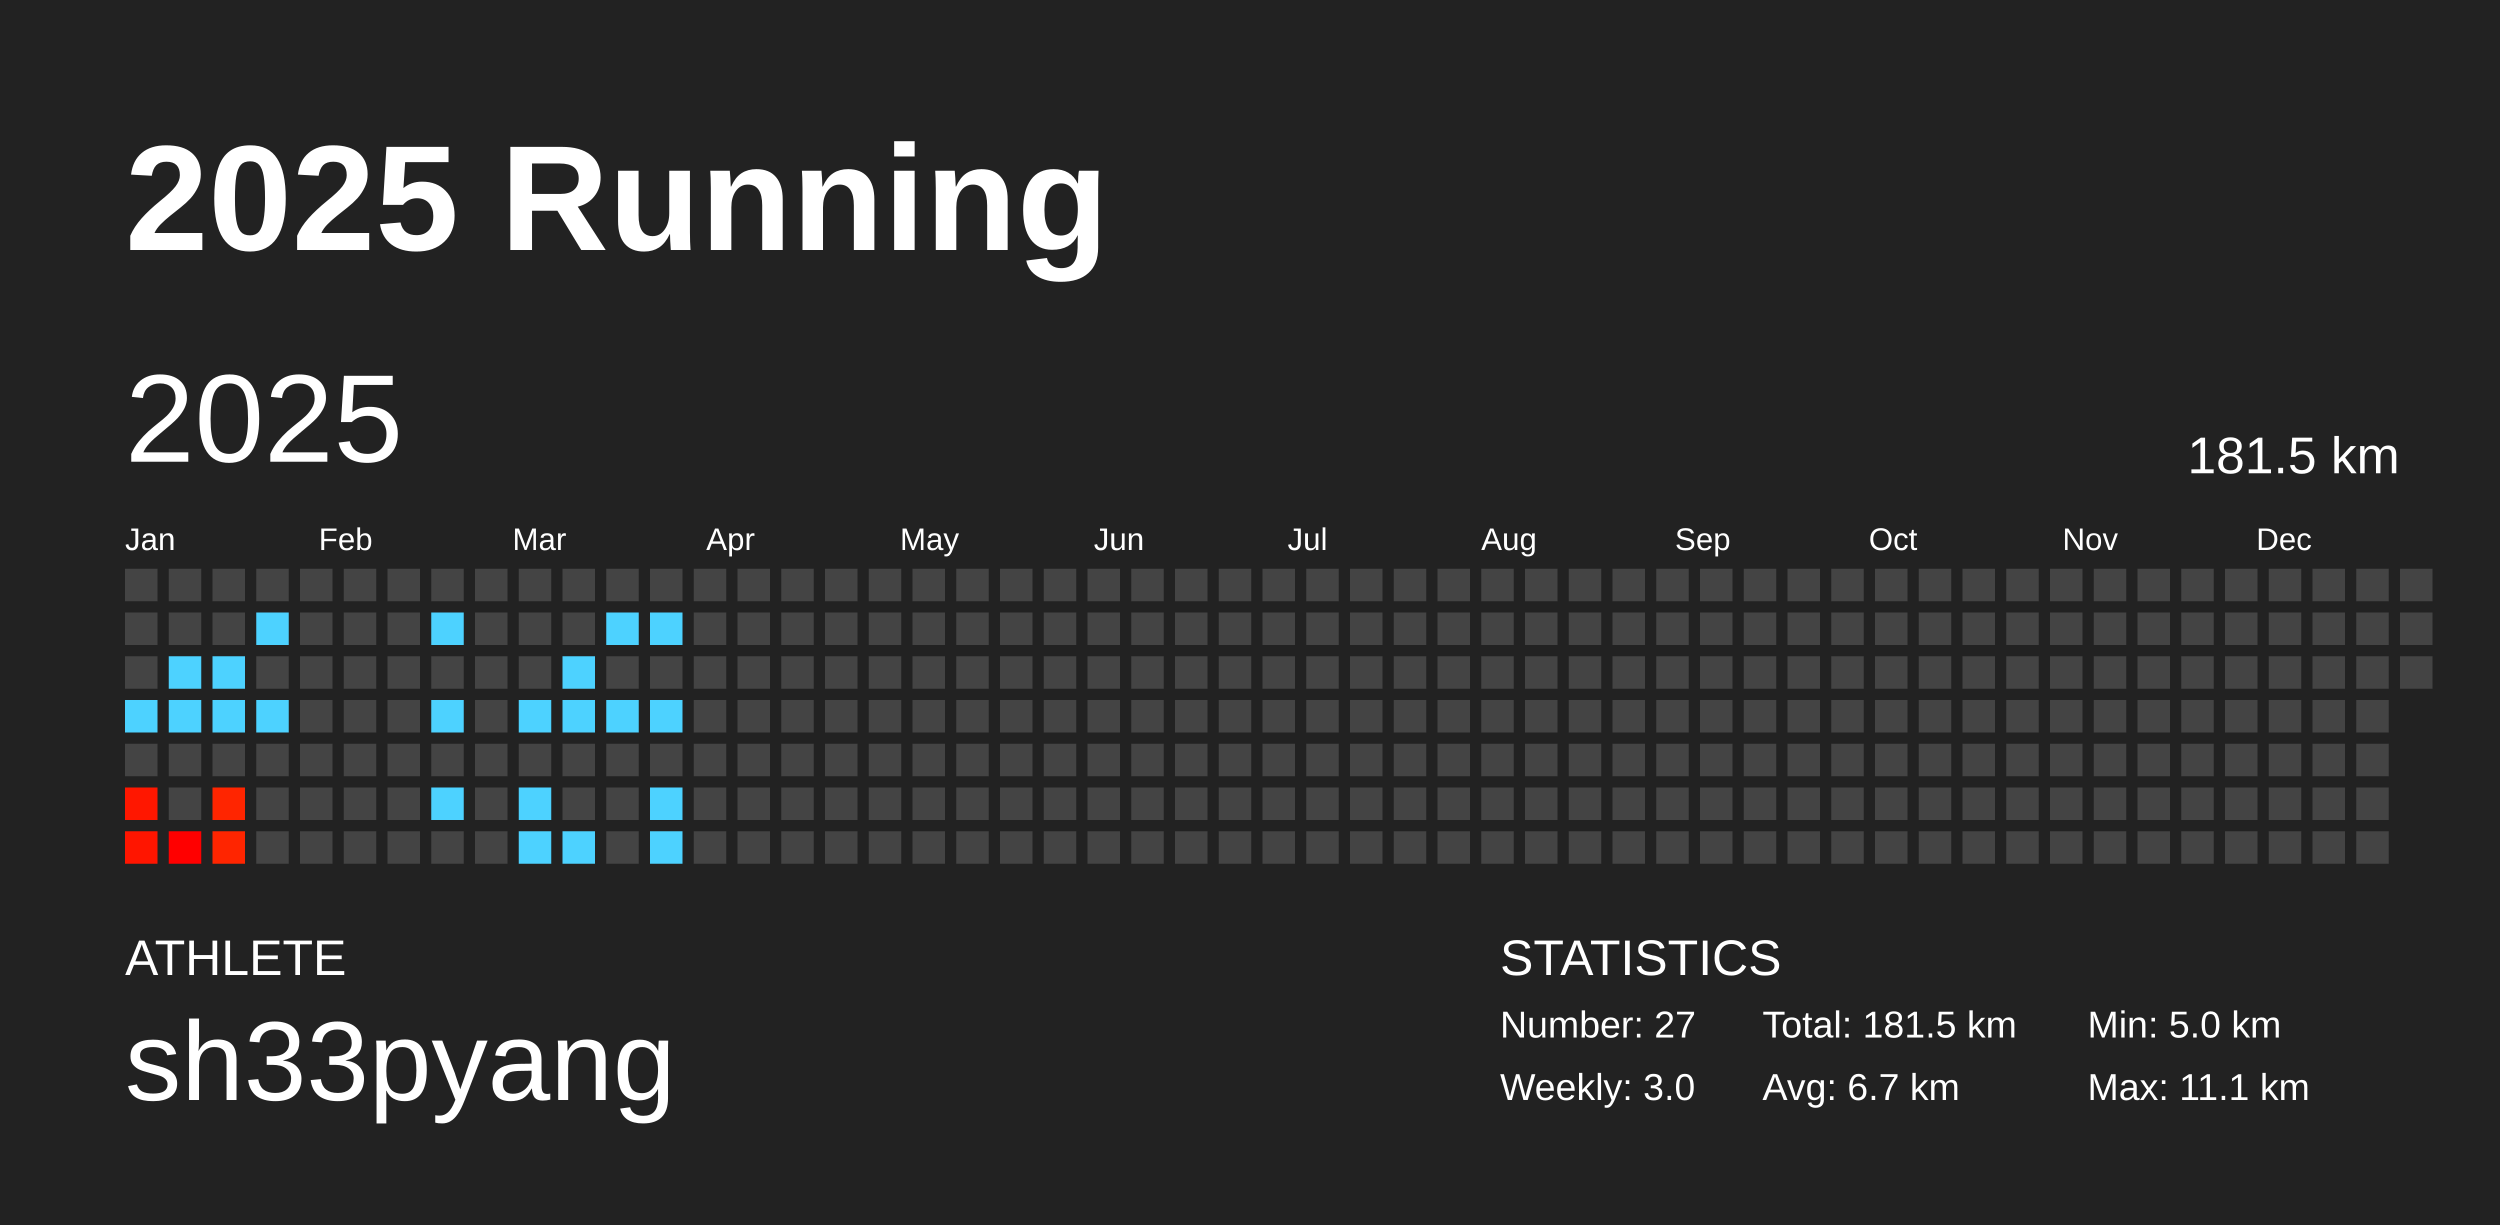
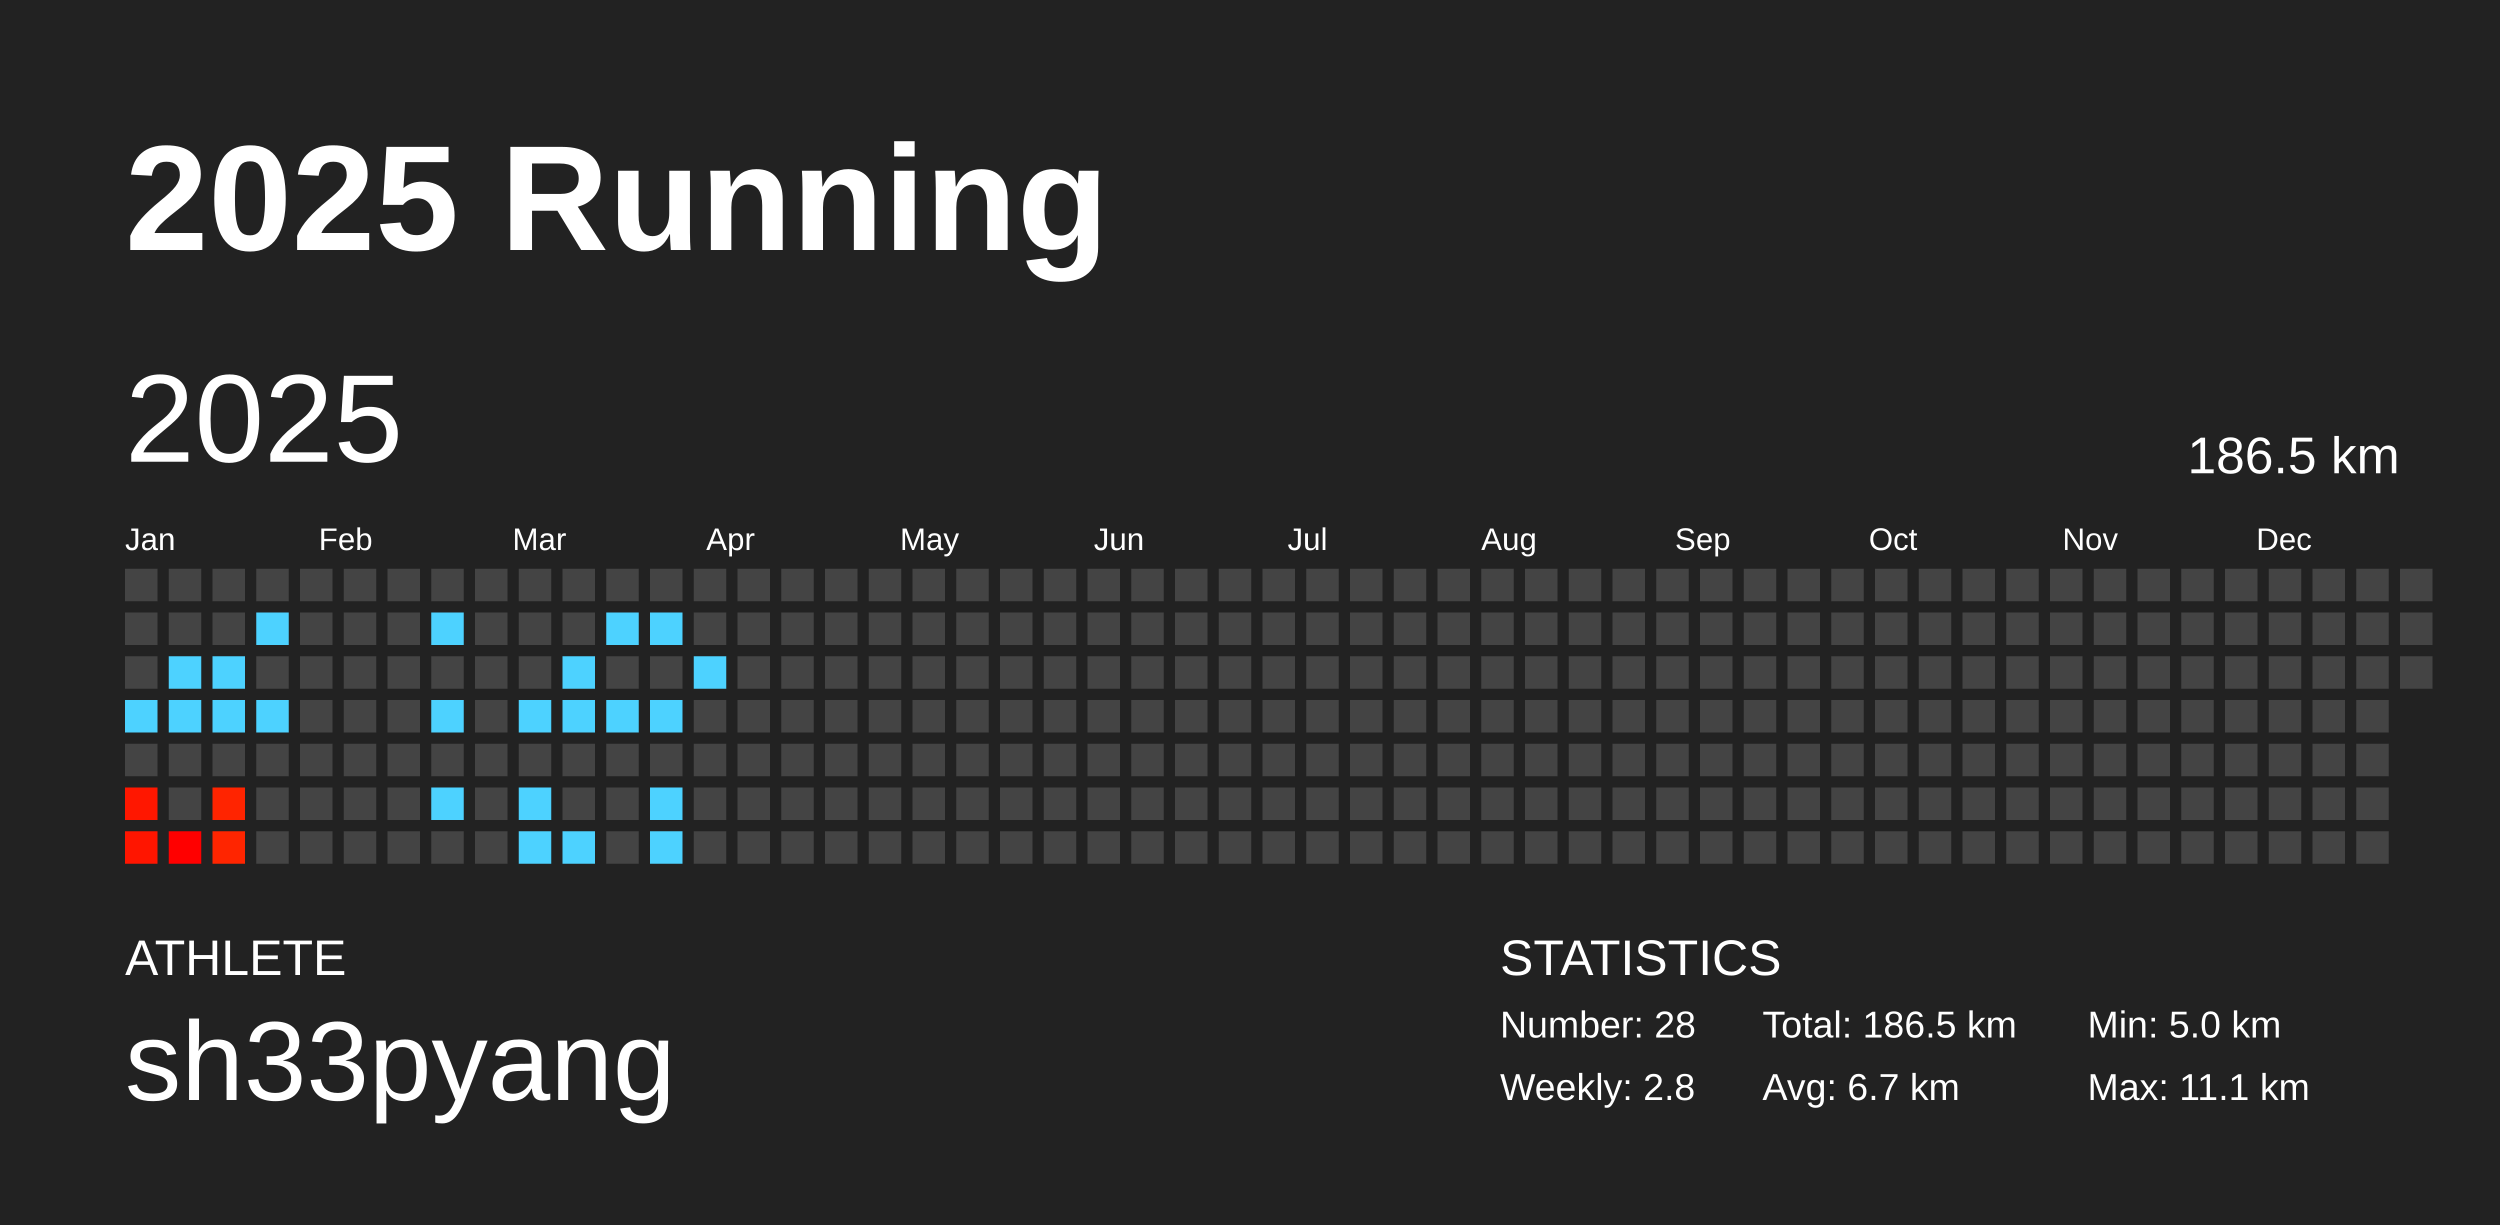
<svg xmlns="http://www.w3.org/2000/svg" baseProfile="full" height="98mm" version="1.1" viewBox="0,0,200,98" width="200mm">
  <defs />
  <rect fill="#222222" height="98" width="200" x="0" y="0" />
  <text fill="#FFFFFF" style="font-size:12px; font-family:Arial; font-weight:bold;" x="10" y="20">2025 Running</text>
  <text fill="#FFFFFF" style="font-size:4px; font-family:Arial" x="10" y="78">ATHLETE</text>
  <text fill="#FFFFFF" style="font-size:9px; font-family:Arial" x="10" y="88">sh33pyang</text>
  <text fill="#FFFFFF" style="font-size:4px; font-family:Arial" x="120" y="78">STATISTICS</text>
-   <text fill="#FFFFFF" style="font-size:3px; font-family:Arial" x="120" y="83">Number: 27</text>
-   <text fill="#FFFFFF" style="font-size:3px; font-family:Arial" x="120" y="88">Weekly: 3.0</text>
-   <text fill="#FFFFFF" style="font-size:3px; font-family:Arial" x="141" y="83">Total: 181.5 km</text>
+   <text fill="#FFFFFF" style="font-size:3px; font-family:Arial" x="120" y="83">Number: 28</text>
+   <text fill="#FFFFFF" style="font-size:3px; font-family:Arial" x="120" y="88">Weekly: 2.8</text>
+   <text fill="#FFFFFF" style="font-size:3px; font-family:Arial" x="141" y="83">Total: 186.5 km</text>
  <text fill="#FFFFFF" style="font-size:3px; font-family:Arial" x="141" y="88">Avg: 6.7 km</text>
  <text fill="#FFFFFF" style="font-size:3px; font-family:Arial" x="167" y="83">Min: 5.0 km</text>
  <text fill="#FFFFFF" style="font-size:3px; font-family:Arial" x="167" y="88">Max: 11.1 km</text>
  <text dominant-baseline="hanging" fill="#FFFFFF" style="font-size:10.0px; font-family:Arial;" x="10" y="30">2025</text>
-   <text dominant-baseline="hanging" fill="#FFFFFF" style="font-size:4.125px; font-family:Arial;" x="175" y="35">181.5 km</text>
+   <text dominant-baseline="hanging" fill="#FFFFFF" style="font-size:4.125px; font-family:Arial;" x="175" y="35">186.5 km</text>
  <text fill="#FFFFFF" style="font-size:2.5px; font-family:Arial" x="10.0" y="44">Jan</text>
  <text fill="#FFFFFF" style="font-size:2.5px; font-family:Arial" x="25.5" y="44">Feb</text>
  <text fill="#FFFFFF" style="font-size:2.5px; font-family:Arial" x="41.0" y="44">Mar</text>
  <text fill="#FFFFFF" style="font-size:2.5px; font-family:Arial" x="56.5" y="44">Apr</text>
  <text fill="#FFFFFF" style="font-size:2.5px; font-family:Arial" x="72.0" y="44">May</text>
  <text fill="#FFFFFF" style="font-size:2.5px; font-family:Arial" x="87.5" y="44">Jun</text>
  <text fill="#FFFFFF" style="font-size:2.5px; font-family:Arial" x="103.0" y="44">Jul</text>
  <text fill="#FFFFFF" style="font-size:2.5px; font-family:Arial" x="118.5" y="44">Aug</text>
  <text fill="#FFFFFF" style="font-size:2.5px; font-family:Arial" x="134.0" y="44">Sep</text>
  <text fill="#FFFFFF" style="font-size:2.5px; font-family:Arial" x="149.5" y="44">Oct</text>
  <text fill="#FFFFFF" style="font-size:2.5px; font-family:Arial" x="165.0" y="44">Nov</text>
  <text fill="#FFFFFF" style="font-size:2.5px; font-family:Arial" x="180.5" y="44">Dec</text>
  <rect fill="#444444" height="2.6" width="2.6" x="10.0" y="45.5" />
  <rect fill="#444444" height="2.6" width="2.6" x="10.0" y="49.0" />
  <rect fill="#444444" height="2.6" width="2.6" x="10.0" y="52.5" />
  <rect fill="#4dd2ff" height="2.6" width="2.6" x="10.0" y="56.0" />
  <rect fill="#444444" height="2.6" width="2.6" x="10.0" y="59.5" />
  <rect fill="#ff1700" height="2.6" width="2.6" x="10.0" y="63.0" />
  <rect fill="#ff1500" height="2.6" width="2.6" x="10.0" y="66.5" />
  <rect fill="#444444" height="2.6" width="2.6" x="13.5" y="45.5" />
  <rect fill="#444444" height="2.6" width="2.6" x="13.5" y="49.0" />
  <rect fill="#4dd2ff" height="2.6" width="2.6" x="13.5" y="52.5" />
  <rect fill="#4dd2ff" height="2.6" width="2.6" x="13.5" y="56.0" />
  <rect fill="#444444" height="2.6" width="2.6" x="13.5" y="59.5" />
  <rect fill="#444444" height="2.6" width="2.6" x="13.5" y="63.0" />
  <rect fill="#ff0000" height="2.6" width="2.6" x="13.5" y="66.5" />
  <rect fill="#444444" height="2.6" width="2.6" x="17.0" y="45.5" />
  <rect fill="#444444" height="2.6" width="2.6" x="17.0" y="49.0" />
  <rect fill="#4dd2ff" height="2.6" width="2.6" x="17.0" y="52.5" />
  <rect fill="#4dd2ff" height="2.6" width="2.6" x="17.0" y="56.0" />
  <rect fill="#444444" height="2.6" width="2.6" x="17.0" y="59.5" />
-   <rect fill="#ff2500" height="2.6" width="2.6" x="17.0" y="63.0" />
+   <rect fill="#ff2400" height="2.6" width="2.6" x="17.0" y="63.0" />
  <rect fill="#ff2500" height="2.6" width="2.6" x="17.0" y="66.5" />
  <rect fill="#444444" height="2.6" width="2.6" x="20.5" y="45.5" />
  <rect fill="#4dd2ff" height="2.6" width="2.6" x="20.5" y="49.0" />
  <rect fill="#444444" height="2.6" width="2.6" x="20.5" y="52.5" />
  <rect fill="#4dd2ff" height="2.6" width="2.6" x="20.5" y="56.0" />
  <rect fill="#444444" height="2.6" width="2.6" x="20.5" y="59.5" />
  <rect fill="#444444" height="2.6" width="2.6" x="20.5" y="63.0" />
  <rect fill="#444444" height="2.6" width="2.6" x="20.5" y="66.5" />
  <rect fill="#444444" height="2.6" width="2.6" x="24.0" y="45.5" />
  <rect fill="#444444" height="2.6" width="2.6" x="24.0" y="49.0" />
  <rect fill="#444444" height="2.6" width="2.6" x="24.0" y="52.5" />
  <rect fill="#444444" height="2.6" width="2.6" x="24.0" y="56.0" />
  <rect fill="#444444" height="2.6" width="2.6" x="24.0" y="59.5" />
  <rect fill="#444444" height="2.6" width="2.6" x="24.0" y="63.0" />
  <rect fill="#444444" height="2.6" width="2.6" x="24.0" y="66.5" />
  <rect fill="#444444" height="2.6" width="2.6" x="27.5" y="45.5" />
  <rect fill="#444444" height="2.6" width="2.6" x="27.5" y="49.0" />
  <rect fill="#444444" height="2.6" width="2.6" x="27.5" y="52.5" />
  <rect fill="#444444" height="2.6" width="2.6" x="27.5" y="56.0" />
  <rect fill="#444444" height="2.6" width="2.6" x="27.5" y="59.5" />
  <rect fill="#444444" height="2.6" width="2.6" x="27.5" y="63.0" />
  <rect fill="#444444" height="2.6" width="2.6" x="27.5" y="66.5" />
  <rect fill="#444444" height="2.6" width="2.6" x="31.0" y="45.5" />
  <rect fill="#444444" height="2.6" width="2.6" x="31.0" y="49.0" />
  <rect fill="#444444" height="2.6" width="2.6" x="31.0" y="52.5" />
  <rect fill="#444444" height="2.6" width="2.6" x="31.0" y="56.0" />
  <rect fill="#444444" height="2.6" width="2.6" x="31.0" y="59.5" />
  <rect fill="#444444" height="2.6" width="2.6" x="31.0" y="63.0" />
  <rect fill="#444444" height="2.6" width="2.6" x="31.0" y="66.5" />
  <rect fill="#444444" height="2.6" width="2.6" x="34.5" y="45.5" />
  <rect fill="#4dd2ff" height="2.6" width="2.6" x="34.5" y="49.0" />
  <rect fill="#444444" height="2.6" width="2.6" x="34.5" y="52.5" />
  <rect fill="#4dd2ff" height="2.6" width="2.6" x="34.5" y="56.0" />
  <rect fill="#444444" height="2.6" width="2.6" x="34.5" y="59.5" />
  <rect fill="#4dd2ff" height="2.6" width="2.6" x="34.5" y="63.0" />
  <rect fill="#444444" height="2.6" width="2.6" x="34.5" y="66.5" />
  <rect fill="#444444" height="2.6" width="2.6" x="38.0" y="45.5" />
  <rect fill="#444444" height="2.6" width="2.6" x="38.0" y="49.0" />
  <rect fill="#444444" height="2.6" width="2.6" x="38.0" y="52.5" />
  <rect fill="#444444" height="2.6" width="2.6" x="38.0" y="56.0" />
  <rect fill="#444444" height="2.6" width="2.6" x="38.0" y="59.5" />
  <rect fill="#444444" height="2.6" width="2.6" x="38.0" y="63.0" />
  <rect fill="#444444" height="2.6" width="2.6" x="38.0" y="66.5" />
  <rect fill="#444444" height="2.6" width="2.6" x="41.5" y="45.5" />
  <rect fill="#444444" height="2.6" width="2.6" x="41.5" y="49.0" />
  <rect fill="#444444" height="2.6" width="2.6" x="41.5" y="52.5" />
  <rect fill="#4dd2ff" height="2.6" width="2.6" x="41.5" y="56.0" />
  <rect fill="#444444" height="2.6" width="2.6" x="41.5" y="59.5" />
  <rect fill="#4dd2ff" height="2.6" width="2.6" x="41.5" y="63.0" />
  <rect fill="#4dd2ff" height="2.6" width="2.6" x="41.5" y="66.5" />
  <rect fill="#444444" height="2.6" width="2.6" x="45.0" y="45.5" />
  <rect fill="#444444" height="2.6" width="2.6" x="45.0" y="49.0" />
  <rect fill="#4dd2ff" height="2.6" width="2.6" x="45.0" y="52.5" />
  <rect fill="#4dd2ff" height="2.6" width="2.6" x="45.0" y="56.0" />
  <rect fill="#444444" height="2.6" width="2.6" x="45.0" y="59.5" />
  <rect fill="#444444" height="2.6" width="2.6" x="45.0" y="63.0" />
  <rect fill="#4dd2ff" height="2.6" width="2.6" x="45.0" y="66.5" />
  <rect fill="#444444" height="2.6" width="2.6" x="48.5" y="45.5" />
  <rect fill="#4dd2ff" height="2.6" width="2.6" x="48.5" y="49.0" />
  <rect fill="#444444" height="2.6" width="2.6" x="48.5" y="52.5" />
  <rect fill="#4dd2ff" height="2.6" width="2.6" x="48.5" y="56.0" />
  <rect fill="#444444" height="2.6" width="2.6" x="48.5" y="59.5" />
  <rect fill="#444444" height="2.6" width="2.6" x="48.5" y="63.0" />
  <rect fill="#444444" height="2.6" width="2.6" x="48.5" y="66.5" />
  <rect fill="#444444" height="2.6" width="2.6" x="52.0" y="45.5" />
  <rect fill="#4dd2ff" height="2.6" width="2.6" x="52.0" y="49.0" />
  <rect fill="#444444" height="2.6" width="2.6" x="52.0" y="52.5" />
  <rect fill="#4dd2ff" height="2.6" width="2.6" x="52.0" y="56.0" />
  <rect fill="#444444" height="2.6" width="2.6" x="52.0" y="59.5" />
  <rect fill="#4dd2ff" height="2.6" width="2.6" x="52.0" y="63.0" />
  <rect fill="#4dd2ff" height="2.6" width="2.6" x="52.0" y="66.5" />
  <rect fill="#444444" height="2.6" width="2.6" x="55.5" y="45.5" />
  <rect fill="#444444" height="2.6" width="2.6" x="55.5" y="49.0" />
-   <rect fill="#444444" height="2.6" width="2.6" x="55.5" y="52.5" />
+   <rect fill="#4dd2ff" height="2.6" width="2.6" x="55.5" y="52.5" />
  <rect fill="#444444" height="2.6" width="2.6" x="55.5" y="56.0" />
  <rect fill="#444444" height="2.6" width="2.6" x="55.5" y="59.5" />
  <rect fill="#444444" height="2.6" width="2.6" x="55.5" y="63.0" />
  <rect fill="#444444" height="2.6" width="2.6" x="55.5" y="66.5" />
  <rect fill="#444444" height="2.6" width="2.6" x="59.0" y="45.5" />
  <rect fill="#444444" height="2.6" width="2.6" x="59.0" y="49.0" />
  <rect fill="#444444" height="2.6" width="2.6" x="59.0" y="52.5" />
  <rect fill="#444444" height="2.6" width="2.6" x="59.0" y="56.0" />
  <rect fill="#444444" height="2.6" width="2.6" x="59.0" y="59.5" />
  <rect fill="#444444" height="2.6" width="2.6" x="59.0" y="63.0" />
  <rect fill="#444444" height="2.6" width="2.6" x="59.0" y="66.5" />
  <rect fill="#444444" height="2.6" width="2.6" x="62.5" y="45.5" />
  <rect fill="#444444" height="2.6" width="2.6" x="62.5" y="49.0" />
  <rect fill="#444444" height="2.6" width="2.6" x="62.5" y="52.5" />
  <rect fill="#444444" height="2.6" width="2.6" x="62.5" y="56.0" />
  <rect fill="#444444" height="2.6" width="2.6" x="62.5" y="59.5" />
  <rect fill="#444444" height="2.6" width="2.6" x="62.5" y="63.0" />
  <rect fill="#444444" height="2.6" width="2.6" x="62.5" y="66.5" />
  <rect fill="#444444" height="2.6" width="2.6" x="66.0" y="45.5" />
  <rect fill="#444444" height="2.6" width="2.6" x="66.0" y="49.0" />
  <rect fill="#444444" height="2.6" width="2.6" x="66.0" y="52.5" />
  <rect fill="#444444" height="2.6" width="2.6" x="66.0" y="56.0" />
  <rect fill="#444444" height="2.6" width="2.6" x="66.0" y="59.5" />
  <rect fill="#444444" height="2.6" width="2.6" x="66.0" y="63.0" />
  <rect fill="#444444" height="2.6" width="2.6" x="66.0" y="66.5" />
  <rect fill="#444444" height="2.6" width="2.6" x="69.5" y="45.5" />
  <rect fill="#444444" height="2.6" width="2.6" x="69.5" y="49.0" />
  <rect fill="#444444" height="2.6" width="2.6" x="69.5" y="52.5" />
  <rect fill="#444444" height="2.6" width="2.6" x="69.5" y="56.0" />
  <rect fill="#444444" height="2.6" width="2.6" x="69.5" y="59.5" />
  <rect fill="#444444" height="2.6" width="2.6" x="69.5" y="63.0" />
  <rect fill="#444444" height="2.6" width="2.6" x="69.5" y="66.5" />
  <rect fill="#444444" height="2.6" width="2.6" x="73.0" y="45.5" />
  <rect fill="#444444" height="2.6" width="2.6" x="73.0" y="49.0" />
  <rect fill="#444444" height="2.6" width="2.6" x="73.0" y="52.5" />
  <rect fill="#444444" height="2.6" width="2.6" x="73.0" y="56.0" />
  <rect fill="#444444" height="2.6" width="2.6" x="73.0" y="59.5" />
  <rect fill="#444444" height="2.6" width="2.6" x="73.0" y="63.0" />
  <rect fill="#444444" height="2.6" width="2.6" x="73.0" y="66.5" />
  <rect fill="#444444" height="2.6" width="2.6" x="76.5" y="45.5" />
  <rect fill="#444444" height="2.6" width="2.6" x="76.5" y="49.0" />
  <rect fill="#444444" height="2.6" width="2.6" x="76.5" y="52.5" />
  <rect fill="#444444" height="2.6" width="2.6" x="76.5" y="56.0" />
  <rect fill="#444444" height="2.6" width="2.6" x="76.5" y="59.5" />
  <rect fill="#444444" height="2.6" width="2.6" x="76.5" y="63.0" />
  <rect fill="#444444" height="2.6" width="2.6" x="76.5" y="66.5" />
  <rect fill="#444444" height="2.6" width="2.6" x="80.0" y="45.5" />
  <rect fill="#444444" height="2.6" width="2.6" x="80.0" y="49.0" />
  <rect fill="#444444" height="2.6" width="2.6" x="80.0" y="52.5" />
  <rect fill="#444444" height="2.6" width="2.6" x="80.0" y="56.0" />
  <rect fill="#444444" height="2.6" width="2.6" x="80.0" y="59.5" />
  <rect fill="#444444" height="2.6" width="2.6" x="80.0" y="63.0" />
  <rect fill="#444444" height="2.6" width="2.6" x="80.0" y="66.5" />
  <rect fill="#444444" height="2.6" width="2.6" x="83.5" y="45.5" />
  <rect fill="#444444" height="2.6" width="2.6" x="83.5" y="49.0" />
  <rect fill="#444444" height="2.6" width="2.6" x="83.5" y="52.5" />
  <rect fill="#444444" height="2.6" width="2.6" x="83.5" y="56.0" />
  <rect fill="#444444" height="2.6" width="2.6" x="83.5" y="59.5" />
  <rect fill="#444444" height="2.6" width="2.6" x="83.5" y="63.0" />
  <rect fill="#444444" height="2.6" width="2.6" x="83.5" y="66.5" />
  <rect fill="#444444" height="2.6" width="2.6" x="87.0" y="45.5" />
  <rect fill="#444444" height="2.6" width="2.6" x="87.0" y="49.0" />
  <rect fill="#444444" height="2.6" width="2.6" x="87.0" y="52.5" />
  <rect fill="#444444" height="2.6" width="2.6" x="87.0" y="56.0" />
  <rect fill="#444444" height="2.6" width="2.6" x="87.0" y="59.5" />
  <rect fill="#444444" height="2.6" width="2.6" x="87.0" y="63.0" />
  <rect fill="#444444" height="2.6" width="2.6" x="87.0" y="66.5" />
  <rect fill="#444444" height="2.6" width="2.6" x="90.5" y="45.5" />
  <rect fill="#444444" height="2.6" width="2.6" x="90.5" y="49.0" />
  <rect fill="#444444" height="2.6" width="2.6" x="90.5" y="52.5" />
  <rect fill="#444444" height="2.6" width="2.6" x="90.5" y="56.0" />
  <rect fill="#444444" height="2.6" width="2.6" x="90.5" y="59.5" />
  <rect fill="#444444" height="2.6" width="2.6" x="90.5" y="63.0" />
  <rect fill="#444444" height="2.6" width="2.6" x="90.5" y="66.5" />
  <rect fill="#444444" height="2.6" width="2.6" x="94.0" y="45.5" />
  <rect fill="#444444" height="2.6" width="2.6" x="94.0" y="49.0" />
  <rect fill="#444444" height="2.6" width="2.6" x="94.0" y="52.5" />
  <rect fill="#444444" height="2.6" width="2.6" x="94.0" y="56.0" />
  <rect fill="#444444" height="2.6" width="2.6" x="94.0" y="59.5" />
  <rect fill="#444444" height="2.6" width="2.6" x="94.0" y="63.0" />
  <rect fill="#444444" height="2.6" width="2.6" x="94.0" y="66.5" />
  <rect fill="#444444" height="2.6" width="2.6" x="97.5" y="45.5" />
  <rect fill="#444444" height="2.6" width="2.6" x="97.5" y="49.0" />
  <rect fill="#444444" height="2.6" width="2.6" x="97.5" y="52.5" />
  <rect fill="#444444" height="2.6" width="2.6" x="97.5" y="56.0" />
  <rect fill="#444444" height="2.6" width="2.6" x="97.5" y="59.5" />
  <rect fill="#444444" height="2.6" width="2.6" x="97.5" y="63.0" />
  <rect fill="#444444" height="2.6" width="2.6" x="97.5" y="66.5" />
  <rect fill="#444444" height="2.6" width="2.6" x="101.0" y="45.5" />
  <rect fill="#444444" height="2.6" width="2.6" x="101.0" y="49.0" />
  <rect fill="#444444" height="2.6" width="2.6" x="101.0" y="52.5" />
  <rect fill="#444444" height="2.6" width="2.6" x="101.0" y="56.0" />
  <rect fill="#444444" height="2.6" width="2.6" x="101.0" y="59.5" />
  <rect fill="#444444" height="2.6" width="2.6" x="101.0" y="63.0" />
  <rect fill="#444444" height="2.6" width="2.6" x="101.0" y="66.5" />
  <rect fill="#444444" height="2.6" width="2.6" x="104.5" y="45.5" />
  <rect fill="#444444" height="2.6" width="2.6" x="104.5" y="49.0" />
  <rect fill="#444444" height="2.6" width="2.6" x="104.5" y="52.5" />
  <rect fill="#444444" height="2.6" width="2.6" x="104.5" y="56.0" />
  <rect fill="#444444" height="2.6" width="2.6" x="104.5" y="59.5" />
  <rect fill="#444444" height="2.6" width="2.6" x="104.5" y="63.0" />
  <rect fill="#444444" height="2.6" width="2.6" x="104.5" y="66.5" />
  <rect fill="#444444" height="2.6" width="2.6" x="108.0" y="45.5" />
  <rect fill="#444444" height="2.6" width="2.6" x="108.0" y="49.0" />
  <rect fill="#444444" height="2.6" width="2.6" x="108.0" y="52.5" />
  <rect fill="#444444" height="2.6" width="2.6" x="108.0" y="56.0" />
  <rect fill="#444444" height="2.6" width="2.6" x="108.0" y="59.5" />
  <rect fill="#444444" height="2.6" width="2.6" x="108.0" y="63.0" />
  <rect fill="#444444" height="2.6" width="2.6" x="108.0" y="66.5" />
  <rect fill="#444444" height="2.6" width="2.6" x="111.5" y="45.5" />
  <rect fill="#444444" height="2.6" width="2.6" x="111.5" y="49.0" />
  <rect fill="#444444" height="2.6" width="2.6" x="111.5" y="52.5" />
  <rect fill="#444444" height="2.6" width="2.6" x="111.5" y="56.0" />
  <rect fill="#444444" height="2.6" width="2.6" x="111.5" y="59.5" />
  <rect fill="#444444" height="2.6" width="2.6" x="111.5" y="63.0" />
  <rect fill="#444444" height="2.6" width="2.6" x="111.5" y="66.5" />
  <rect fill="#444444" height="2.6" width="2.6" x="115.0" y="45.5" />
  <rect fill="#444444" height="2.6" width="2.6" x="115.0" y="49.0" />
  <rect fill="#444444" height="2.6" width="2.6" x="115.0" y="52.5" />
  <rect fill="#444444" height="2.6" width="2.6" x="115.0" y="56.0" />
  <rect fill="#444444" height="2.6" width="2.6" x="115.0" y="59.5" />
  <rect fill="#444444" height="2.6" width="2.6" x="115.0" y="63.0" />
  <rect fill="#444444" height="2.6" width="2.6" x="115.0" y="66.5" />
  <rect fill="#444444" height="2.6" width="2.6" x="118.5" y="45.5" />
  <rect fill="#444444" height="2.6" width="2.6" x="118.5" y="49.0" />
  <rect fill="#444444" height="2.6" width="2.6" x="118.5" y="52.5" />
  <rect fill="#444444" height="2.6" width="2.6" x="118.5" y="56.0" />
  <rect fill="#444444" height="2.6" width="2.6" x="118.5" y="59.5" />
  <rect fill="#444444" height="2.6" width="2.6" x="118.5" y="63.0" />
  <rect fill="#444444" height="2.6" width="2.6" x="118.5" y="66.5" />
  <rect fill="#444444" height="2.6" width="2.6" x="122.0" y="45.5" />
  <rect fill="#444444" height="2.6" width="2.6" x="122.0" y="49.0" />
  <rect fill="#444444" height="2.6" width="2.6" x="122.0" y="52.5" />
  <rect fill="#444444" height="2.6" width="2.6" x="122.0" y="56.0" />
  <rect fill="#444444" height="2.6" width="2.6" x="122.0" y="59.5" />
  <rect fill="#444444" height="2.6" width="2.6" x="122.0" y="63.0" />
  <rect fill="#444444" height="2.6" width="2.6" x="122.0" y="66.5" />
  <rect fill="#444444" height="2.6" width="2.6" x="125.5" y="45.5" />
  <rect fill="#444444" height="2.6" width="2.6" x="125.5" y="49.0" />
  <rect fill="#444444" height="2.6" width="2.6" x="125.5" y="52.5" />
  <rect fill="#444444" height="2.6" width="2.6" x="125.5" y="56.0" />
  <rect fill="#444444" height="2.6" width="2.6" x="125.5" y="59.5" />
  <rect fill="#444444" height="2.6" width="2.6" x="125.5" y="63.0" />
  <rect fill="#444444" height="2.6" width="2.6" x="125.5" y="66.5" />
  <rect fill="#444444" height="2.6" width="2.6" x="129.0" y="45.5" />
  <rect fill="#444444" height="2.6" width="2.6" x="129.0" y="49.0" />
  <rect fill="#444444" height="2.6" width="2.6" x="129.0" y="52.5" />
  <rect fill="#444444" height="2.6" width="2.6" x="129.0" y="56.0" />
  <rect fill="#444444" height="2.6" width="2.6" x="129.0" y="59.5" />
  <rect fill="#444444" height="2.6" width="2.6" x="129.0" y="63.0" />
  <rect fill="#444444" height="2.6" width="2.6" x="129.0" y="66.5" />
  <rect fill="#444444" height="2.6" width="2.6" x="132.5" y="45.5" />
  <rect fill="#444444" height="2.6" width="2.6" x="132.5" y="49.0" />
  <rect fill="#444444" height="2.6" width="2.6" x="132.5" y="52.5" />
  <rect fill="#444444" height="2.6" width="2.6" x="132.5" y="56.0" />
  <rect fill="#444444" height="2.6" width="2.6" x="132.5" y="59.5" />
  <rect fill="#444444" height="2.6" width="2.6" x="132.5" y="63.0" />
  <rect fill="#444444" height="2.6" width="2.6" x="132.5" y="66.5" />
  <rect fill="#444444" height="2.6" width="2.6" x="136.0" y="45.5" />
  <rect fill="#444444" height="2.6" width="2.6" x="136.0" y="49.0" />
  <rect fill="#444444" height="2.6" width="2.6" x="136.0" y="52.5" />
  <rect fill="#444444" height="2.6" width="2.6" x="136.0" y="56.0" />
  <rect fill="#444444" height="2.6" width="2.6" x="136.0" y="59.5" />
  <rect fill="#444444" height="2.6" width="2.6" x="136.0" y="63.0" />
  <rect fill="#444444" height="2.6" width="2.6" x="136.0" y="66.5" />
  <rect fill="#444444" height="2.6" width="2.6" x="139.5" y="45.5" />
  <rect fill="#444444" height="2.6" width="2.6" x="139.5" y="49.0" />
  <rect fill="#444444" height="2.6" width="2.6" x="139.5" y="52.5" />
  <rect fill="#444444" height="2.6" width="2.6" x="139.5" y="56.0" />
  <rect fill="#444444" height="2.6" width="2.6" x="139.5" y="59.5" />
  <rect fill="#444444" height="2.6" width="2.6" x="139.5" y="63.0" />
  <rect fill="#444444" height="2.6" width="2.6" x="139.5" y="66.5" />
  <rect fill="#444444" height="2.6" width="2.6" x="143.0" y="45.5" />
  <rect fill="#444444" height="2.6" width="2.6" x="143.0" y="49.0" />
  <rect fill="#444444" height="2.6" width="2.6" x="143.0" y="52.5" />
  <rect fill="#444444" height="2.6" width="2.6" x="143.0" y="56.0" />
  <rect fill="#444444" height="2.6" width="2.6" x="143.0" y="59.5" />
  <rect fill="#444444" height="2.6" width="2.6" x="143.0" y="63.0" />
  <rect fill="#444444" height="2.6" width="2.6" x="143.0" y="66.5" />
  <rect fill="#444444" height="2.6" width="2.6" x="146.5" y="45.5" />
  <rect fill="#444444" height="2.6" width="2.6" x="146.5" y="49.0" />
  <rect fill="#444444" height="2.6" width="2.6" x="146.5" y="52.5" />
  <rect fill="#444444" height="2.6" width="2.6" x="146.5" y="56.0" />
  <rect fill="#444444" height="2.6" width="2.6" x="146.5" y="59.5" />
  <rect fill="#444444" height="2.6" width="2.6" x="146.5" y="63.0" />
  <rect fill="#444444" height="2.6" width="2.6" x="146.5" y="66.5" />
  <rect fill="#444444" height="2.6" width="2.6" x="150.0" y="45.5" />
  <rect fill="#444444" height="2.6" width="2.6" x="150.0" y="49.0" />
  <rect fill="#444444" height="2.6" width="2.6" x="150.0" y="52.5" />
  <rect fill="#444444" height="2.6" width="2.6" x="150.0" y="56.0" />
  <rect fill="#444444" height="2.6" width="2.6" x="150.0" y="59.5" />
  <rect fill="#444444" height="2.6" width="2.6" x="150.0" y="63.0" />
  <rect fill="#444444" height="2.6" width="2.6" x="150.0" y="66.5" />
  <rect fill="#444444" height="2.6" width="2.6" x="153.5" y="45.5" />
  <rect fill="#444444" height="2.6" width="2.6" x="153.5" y="49.0" />
  <rect fill="#444444" height="2.6" width="2.6" x="153.5" y="52.5" />
  <rect fill="#444444" height="2.6" width="2.6" x="153.5" y="56.0" />
  <rect fill="#444444" height="2.6" width="2.6" x="153.5" y="59.5" />
  <rect fill="#444444" height="2.6" width="2.6" x="153.5" y="63.0" />
  <rect fill="#444444" height="2.6" width="2.6" x="153.5" y="66.5" />
  <rect fill="#444444" height="2.6" width="2.6" x="157.0" y="45.5" />
  <rect fill="#444444" height="2.6" width="2.6" x="157.0" y="49.0" />
  <rect fill="#444444" height="2.6" width="2.6" x="157.0" y="52.5" />
  <rect fill="#444444" height="2.6" width="2.6" x="157.0" y="56.0" />
  <rect fill="#444444" height="2.6" width="2.6" x="157.0" y="59.5" />
  <rect fill="#444444" height="2.6" width="2.6" x="157.0" y="63.0" />
  <rect fill="#444444" height="2.6" width="2.6" x="157.0" y="66.5" />
  <rect fill="#444444" height="2.6" width="2.6" x="160.5" y="45.5" />
  <rect fill="#444444" height="2.6" width="2.6" x="160.5" y="49.0" />
  <rect fill="#444444" height="2.6" width="2.6" x="160.5" y="52.5" />
  <rect fill="#444444" height="2.6" width="2.6" x="160.5" y="56.0" />
  <rect fill="#444444" height="2.6" width="2.6" x="160.5" y="59.5" />
  <rect fill="#444444" height="2.6" width="2.6" x="160.5" y="63.0" />
  <rect fill="#444444" height="2.6" width="2.6" x="160.5" y="66.5" />
  <rect fill="#444444" height="2.6" width="2.6" x="164.0" y="45.5" />
  <rect fill="#444444" height="2.6" width="2.6" x="164.0" y="49.0" />
  <rect fill="#444444" height="2.6" width="2.6" x="164.0" y="52.5" />
  <rect fill="#444444" height="2.6" width="2.6" x="164.0" y="56.0" />
  <rect fill="#444444" height="2.6" width="2.6" x="164.0" y="59.5" />
  <rect fill="#444444" height="2.6" width="2.6" x="164.0" y="63.0" />
  <rect fill="#444444" height="2.6" width="2.6" x="164.0" y="66.5" />
  <rect fill="#444444" height="2.6" width="2.6" x="167.5" y="45.5" />
  <rect fill="#444444" height="2.6" width="2.6" x="167.5" y="49.0" />
  <rect fill="#444444" height="2.6" width="2.6" x="167.5" y="52.5" />
  <rect fill="#444444" height="2.6" width="2.6" x="167.5" y="56.0" />
  <rect fill="#444444" height="2.6" width="2.6" x="167.5" y="59.5" />
  <rect fill="#444444" height="2.6" width="2.6" x="167.5" y="63.0" />
  <rect fill="#444444" height="2.6" width="2.6" x="167.5" y="66.5" />
  <rect fill="#444444" height="2.6" width="2.6" x="171.0" y="45.5" />
  <rect fill="#444444" height="2.6" width="2.6" x="171.0" y="49.0" />
  <rect fill="#444444" height="2.6" width="2.6" x="171.0" y="52.5" />
  <rect fill="#444444" height="2.6" width="2.6" x="171.0" y="56.0" />
  <rect fill="#444444" height="2.6" width="2.6" x="171.0" y="59.5" />
  <rect fill="#444444" height="2.6" width="2.6" x="171.0" y="63.0" />
  <rect fill="#444444" height="2.6" width="2.6" x="171.0" y="66.5" />
  <rect fill="#444444" height="2.6" width="2.6" x="174.5" y="45.5" />
  <rect fill="#444444" height="2.6" width="2.6" x="174.5" y="49.0" />
  <rect fill="#444444" height="2.6" width="2.6" x="174.5" y="52.5" />
  <rect fill="#444444" height="2.6" width="2.6" x="174.5" y="56.0" />
  <rect fill="#444444" height="2.6" width="2.6" x="174.5" y="59.5" />
  <rect fill="#444444" height="2.6" width="2.6" x="174.5" y="63.0" />
  <rect fill="#444444" height="2.6" width="2.6" x="174.5" y="66.5" />
  <rect fill="#444444" height="2.6" width="2.6" x="178.0" y="45.5" />
  <rect fill="#444444" height="2.6" width="2.6" x="178.0" y="49.0" />
  <rect fill="#444444" height="2.6" width="2.6" x="178.0" y="52.5" />
  <rect fill="#444444" height="2.6" width="2.6" x="178.0" y="56.0" />
  <rect fill="#444444" height="2.6" width="2.6" x="178.0" y="59.5" />
  <rect fill="#444444" height="2.6" width="2.6" x="178.0" y="63.0" />
  <rect fill="#444444" height="2.6" width="2.6" x="178.0" y="66.5" />
  <rect fill="#444444" height="2.6" width="2.6" x="181.5" y="45.5" />
  <rect fill="#444444" height="2.6" width="2.6" x="181.5" y="49.0" />
  <rect fill="#444444" height="2.6" width="2.6" x="181.5" y="52.5" />
  <rect fill="#444444" height="2.6" width="2.6" x="181.5" y="56.0" />
  <rect fill="#444444" height="2.6" width="2.6" x="181.5" y="59.5" />
  <rect fill="#444444" height="2.6" width="2.6" x="181.5" y="63.0" />
  <rect fill="#444444" height="2.6" width="2.6" x="181.5" y="66.5" />
  <rect fill="#444444" height="2.6" width="2.6" x="185.0" y="45.5" />
  <rect fill="#444444" height="2.6" width="2.6" x="185.0" y="49.0" />
  <rect fill="#444444" height="2.6" width="2.6" x="185.0" y="52.5" />
  <rect fill="#444444" height="2.6" width="2.6" x="185.0" y="56.0" />
  <rect fill="#444444" height="2.6" width="2.6" x="185.0" y="59.5" />
  <rect fill="#444444" height="2.6" width="2.6" x="185.0" y="63.0" />
  <rect fill="#444444" height="2.6" width="2.6" x="185.0" y="66.5" />
  <rect fill="#444444" height="2.6" width="2.6" x="188.5" y="45.5" />
  <rect fill="#444444" height="2.6" width="2.6" x="188.5" y="49.0" />
  <rect fill="#444444" height="2.6" width="2.6" x="188.5" y="52.5" />
  <rect fill="#444444" height="2.6" width="2.6" x="188.5" y="56.0" />
  <rect fill="#444444" height="2.6" width="2.6" x="188.5" y="59.5" />
  <rect fill="#444444" height="2.6" width="2.6" x="188.5" y="63.0" />
  <rect fill="#444444" height="2.6" width="2.6" x="188.5" y="66.5" />
  <rect fill="#444444" height="2.6" width="2.6" x="192.0" y="45.5" />
  <rect fill="#444444" height="2.6" width="2.6" x="192.0" y="49.0" />
  <rect fill="#444444" height="2.6" width="2.6" x="192.0" y="52.5" />
</svg>
